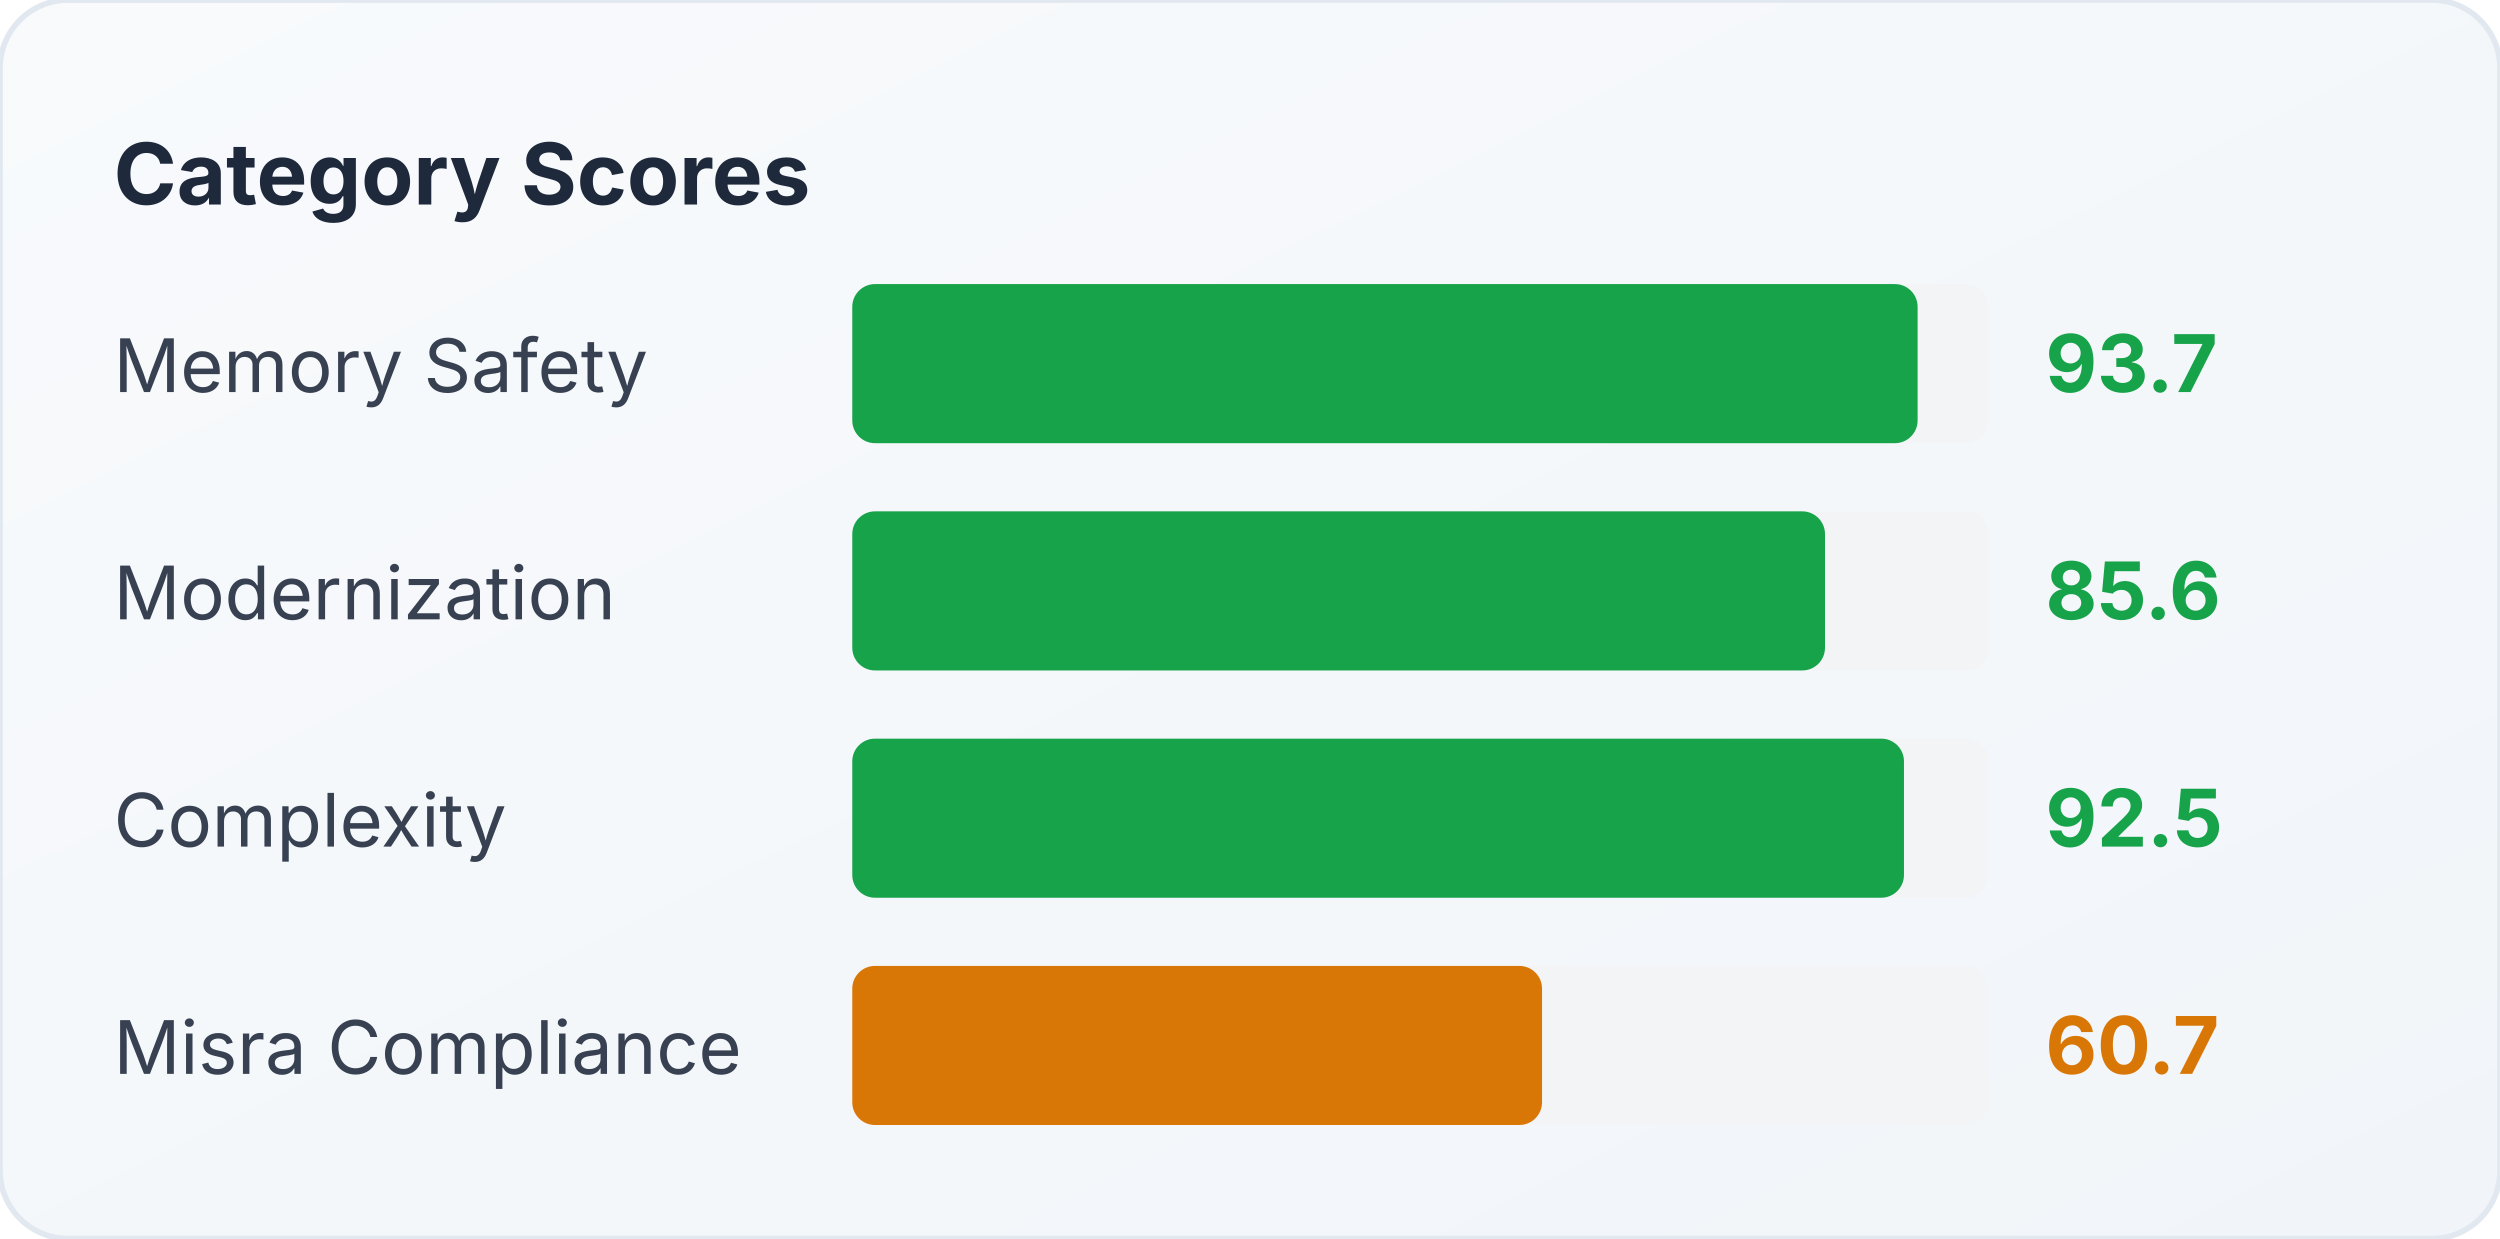
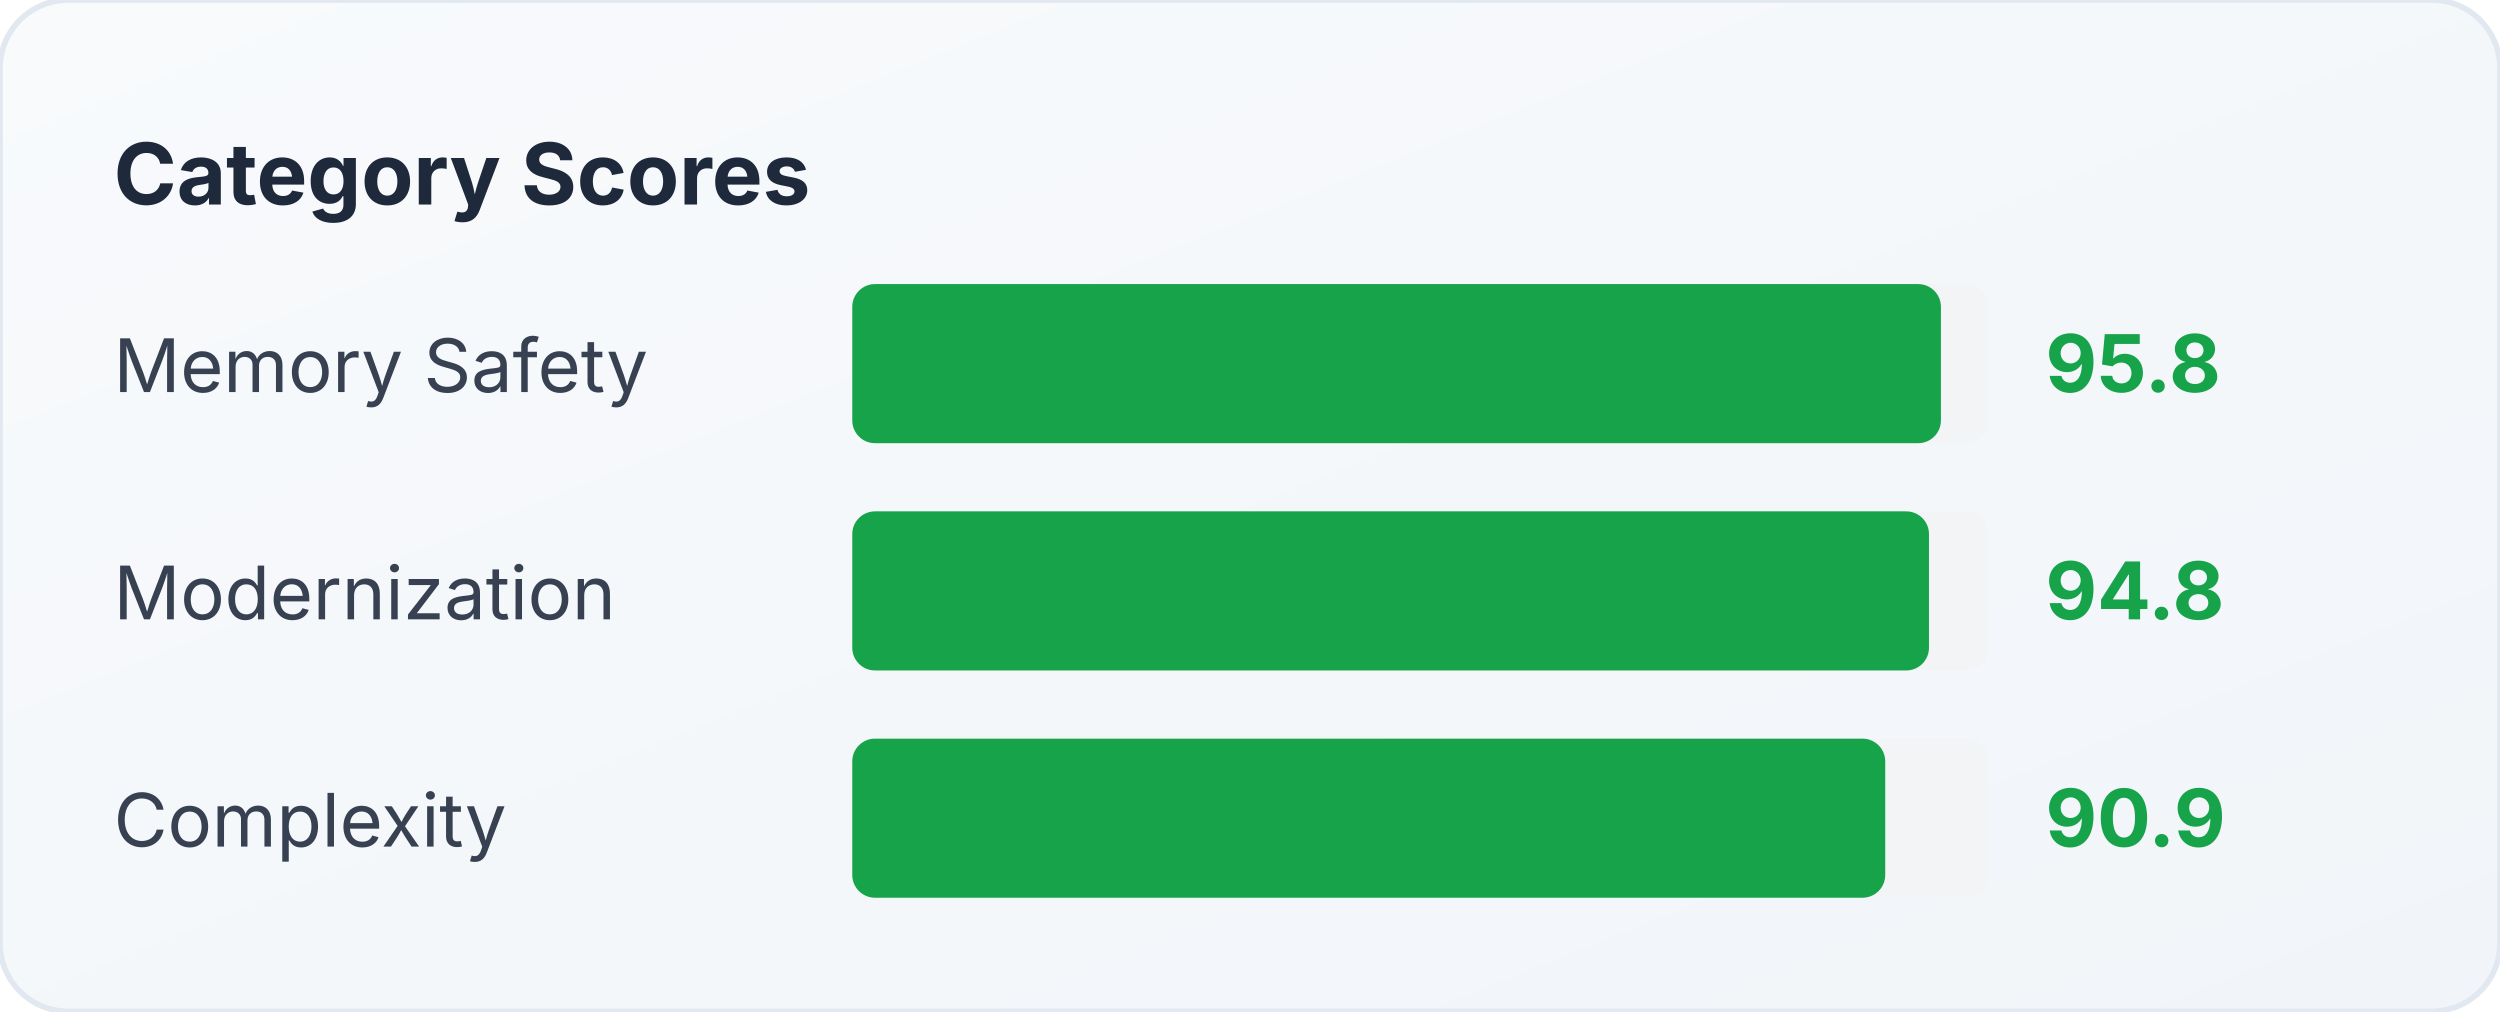
- <svg xmlns="http://www.w3.org/2000/svg" viewBox="0 0 440 218" width="440" height="218">
+ <svg xmlns="http://www.w3.org/2000/svg" viewBox="0 0 440 178" width="440" height="178">
  <defs>
    <linearGradient id="bg-grad2" x1="0" y1="0" x2="1" y2="1">
      <stop offset="0%" stop-color="#f8fafc" />
      <stop offset="100%" stop-color="#f1f5f9" />
    </linearGradient>
  </defs>
-   <rect width="440" height="218" rx="12" fill="url(#bg-grad2)" stroke="#e2e8f0" stroke-width="1" />
+   <rect width="440" height="178" rx="12" fill="url(#bg-grad2)" stroke="#e2e8f0" stroke-width="1" />
  <text x="20" y="36" font-family="system-ui, -apple-system, sans-serif" font-size="15" font-weight="700" fill="#1e293b">Category Scores</text>
  <text x="20" y="69.0" font-family="system-ui, -apple-system, sans-serif" font-size="13" fill="#374151">Memory Safety</text>
  <rect x="150" y="50" width="200" height="28" rx="4" fill="#f3f4f6" />
-   <rect x="150" y="50" width="187.5" height="28" rx="4" fill="#16a34a" />
-   <text x="360" y="69.0" font-family="system-ui, -apple-system, sans-serif" font-size="14" font-weight="700" fill="#16a34a">93.7</text>
+   <rect x="150" y="50" width="191.6" height="28" rx="4" fill="#16a34a" />
+   <text x="360" y="69.0" font-family="system-ui, -apple-system, sans-serif" font-size="14" font-weight="700" fill="#16a34a">95.8</text>
  <text x="20" y="109.0" font-family="system-ui, -apple-system, sans-serif" font-size="13" fill="#374151">Modernization</text>
  <rect x="150" y="90" width="200" height="28" rx="4" fill="#f3f4f6" />
-   <rect x="150" y="90" width="171.2" height="28" rx="4" fill="#16a34a" />
-   <text x="360" y="109.0" font-family="system-ui, -apple-system, sans-serif" font-size="14" font-weight="700" fill="#16a34a">85.6</text>
+   <rect x="150" y="90" width="189.5" height="28" rx="4" fill="#16a34a" />
+   <text x="360" y="109.0" font-family="system-ui, -apple-system, sans-serif" font-size="14" font-weight="700" fill="#16a34a">94.8</text>
  <text x="20" y="149.0" font-family="system-ui, -apple-system, sans-serif" font-size="13" fill="#374151">Complexity</text>
  <rect x="150" y="130" width="200" height="28" rx="4" fill="#f3f4f6" />
-   <rect x="150" y="130" width="185.1" height="28" rx="4" fill="#16a34a" />
-   <text x="360" y="149.0" font-family="system-ui, -apple-system, sans-serif" font-size="14" font-weight="700" fill="#16a34a">92.5</text>
-   <text x="20" y="189.0" font-family="system-ui, -apple-system, sans-serif" font-size="13" fill="#374151">Misra Compliance</text>
-   <rect x="150" y="170" width="200" height="28" rx="4" fill="#f3f4f6" />
-   <rect x="150" y="170" width="121.4" height="28" rx="4" fill="#d97706" />
-   <text x="360" y="189.0" font-family="system-ui, -apple-system, sans-serif" font-size="14" font-weight="700" fill="#d97706">60.7</text>
+   <rect x="150" y="130" width="181.8" height="28" rx="4" fill="#16a34a" />
+   <text x="360" y="149.0" font-family="system-ui, -apple-system, sans-serif" font-size="14" font-weight="700" fill="#16a34a">90.9</text>
</svg>
